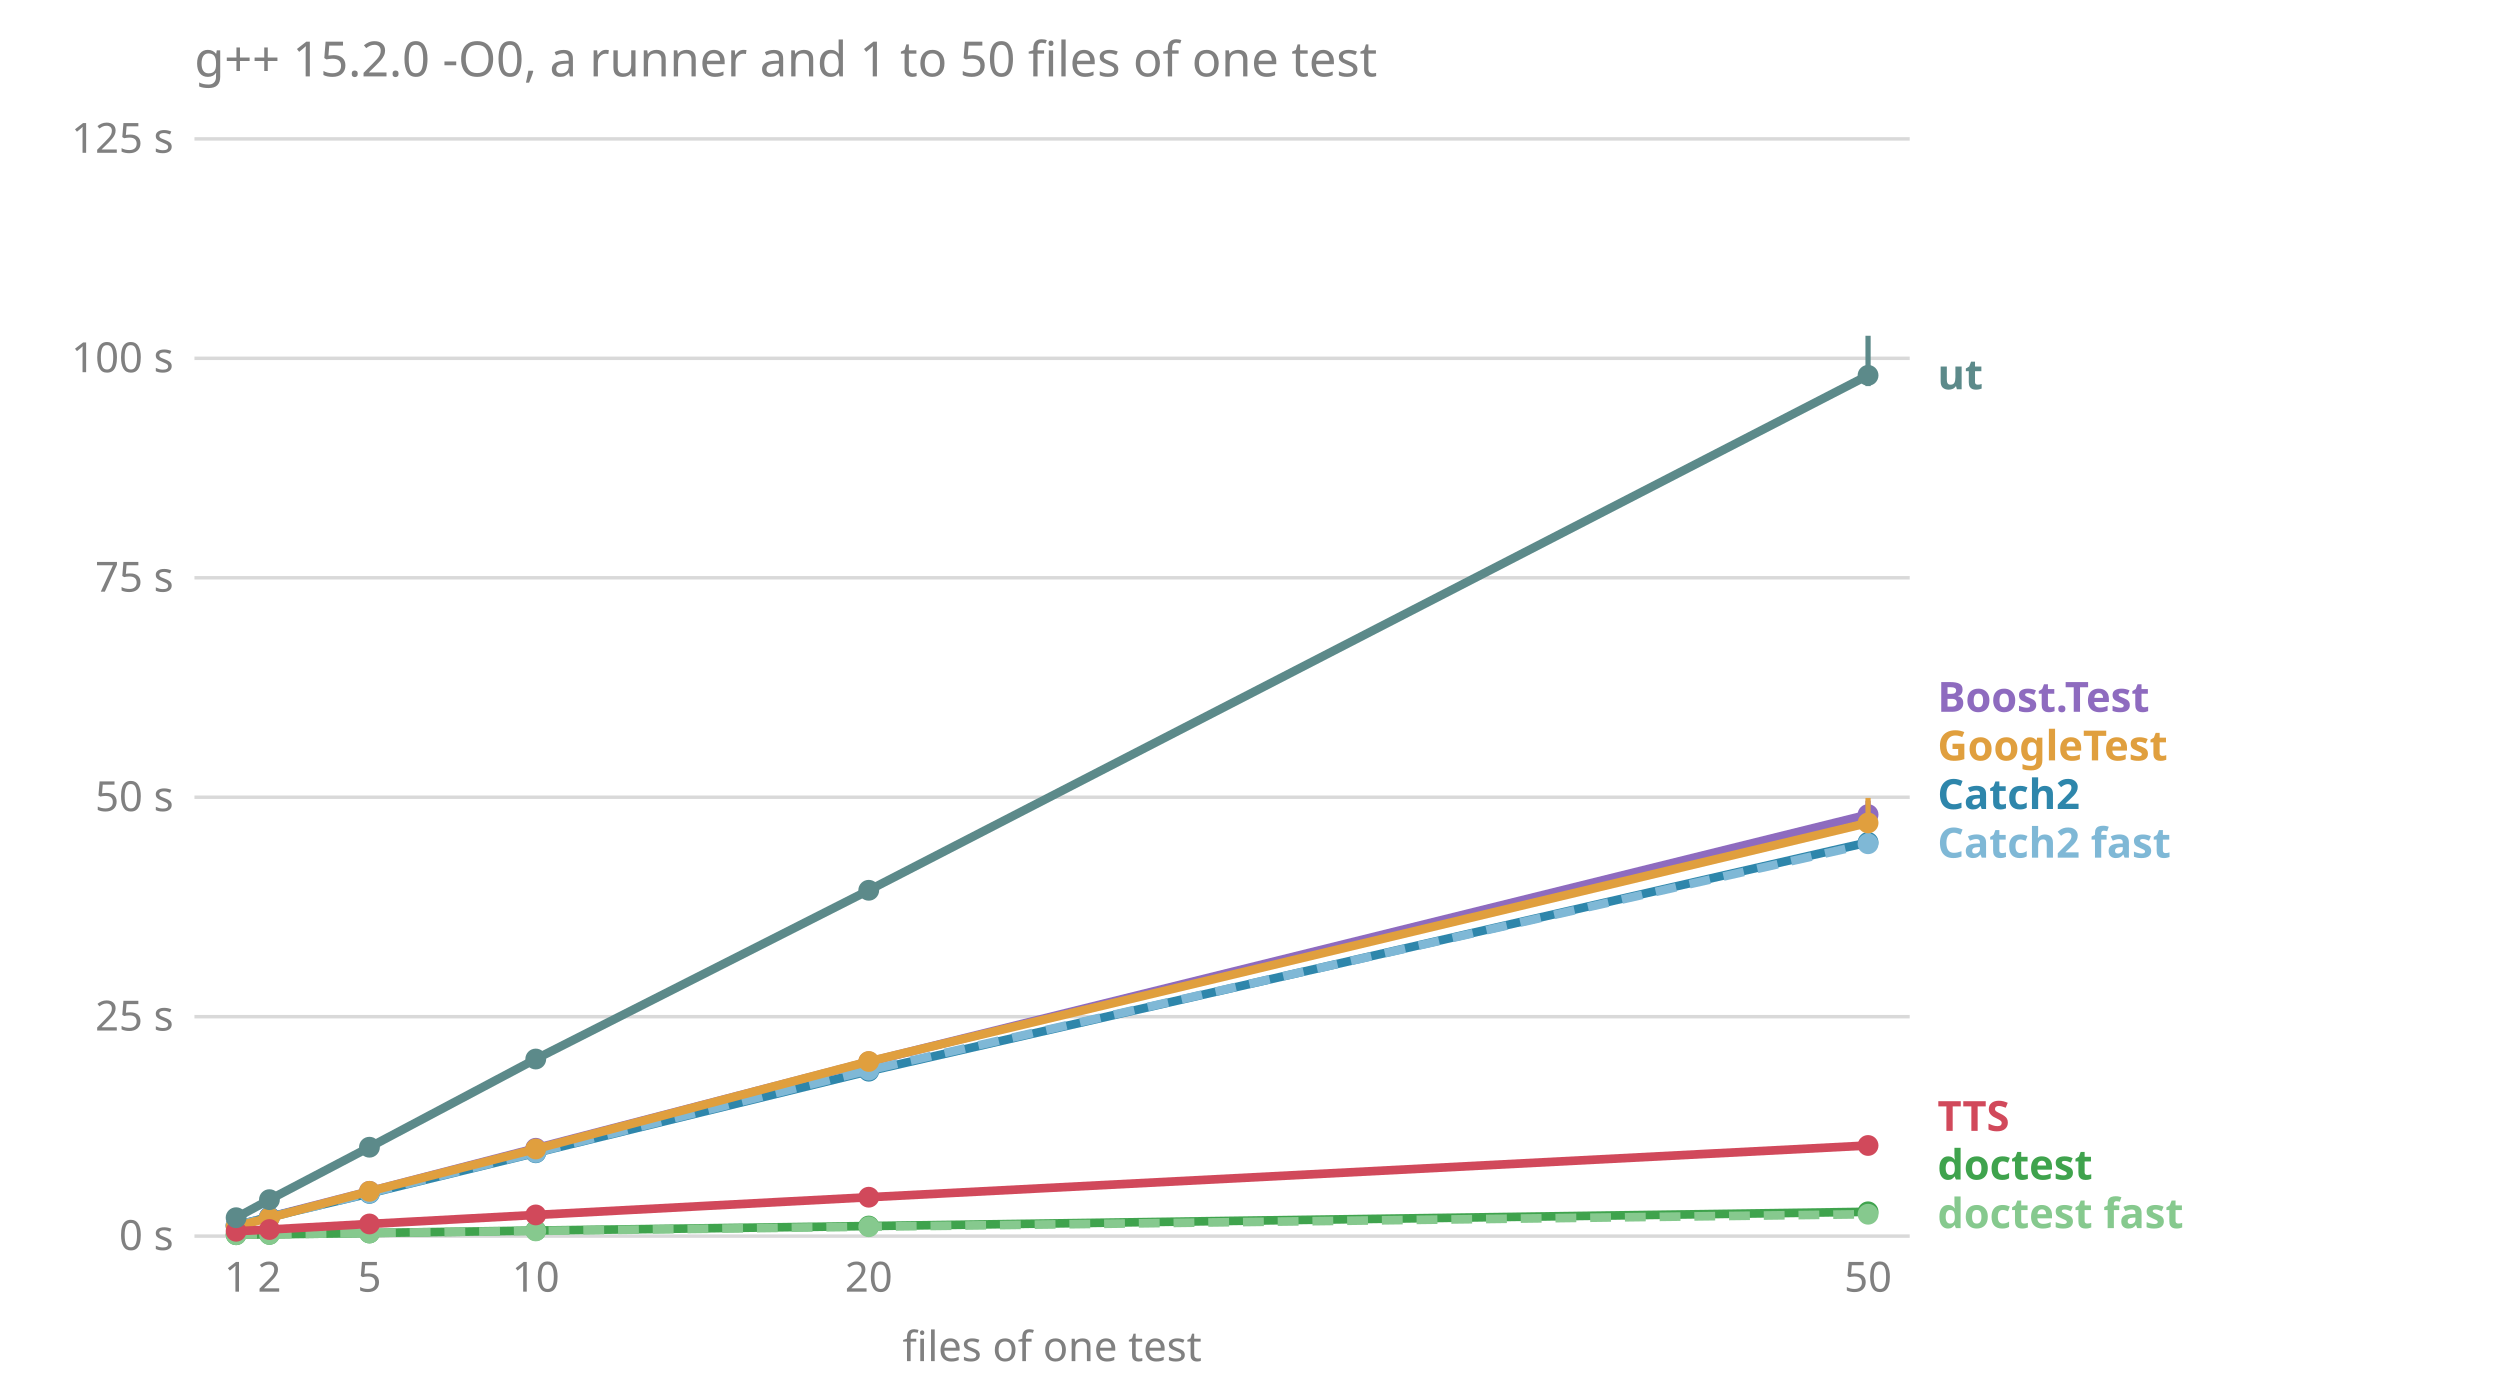
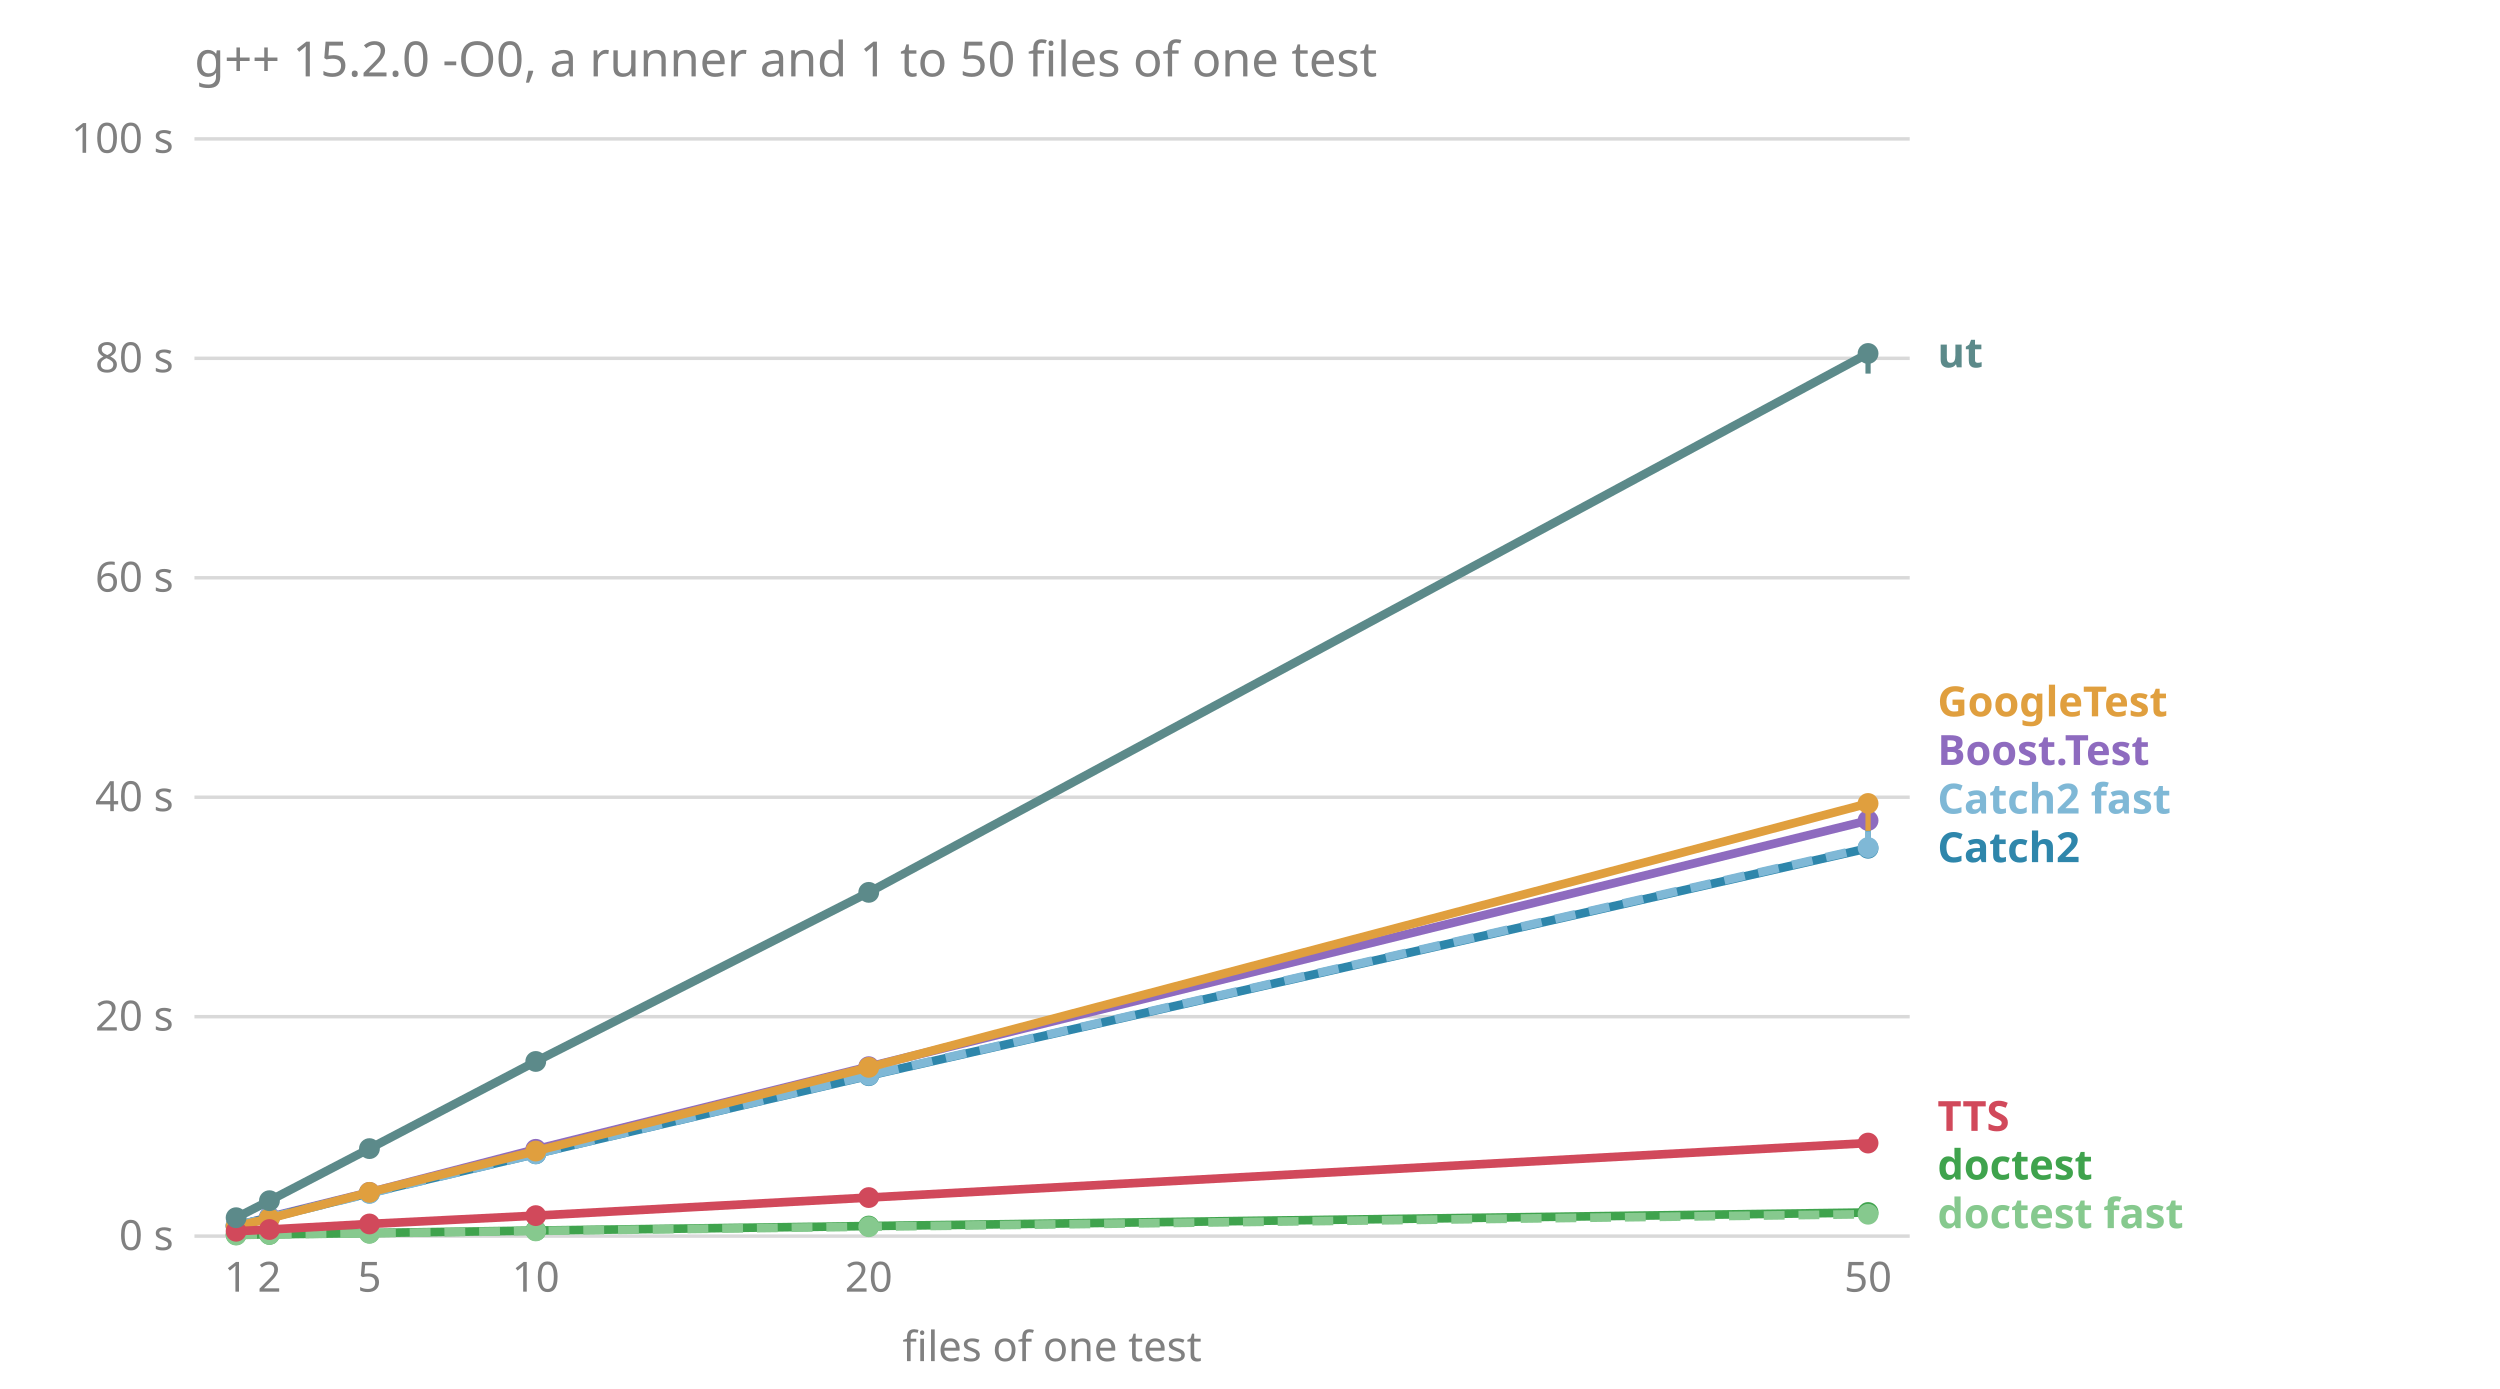
<svg xmlns="http://www.w3.org/2000/svg" viewBox="0 0 720 400" font-family="sans-serif" font-size="12">
  <text x="56.0" y="22.0" fill="#808080" font-size="14">g++ 15.2.0 -O0, a runner and 1 to 50 files of one test</text>
  <line x1="56.0" x2="550.0" y1="356.0" y2="356.0" stroke="#808080" stroke-opacity="0.3" />
  <text x="50.0" y="360.0" fill="#808080" text-anchor="end">0 s</text>
  <line x1="56.0" x2="550.0" y1="292.8" y2="292.8" stroke="#808080" stroke-opacity="0.3" />
-   <text x="50.0" y="296.8" fill="#808080" text-anchor="end">25 s</text>
+   <text x="50.0" y="296.8" fill="#808080" text-anchor="end">20 s</text>
  <line x1="56.0" x2="550.0" y1="229.6" y2="229.6" stroke="#808080" stroke-opacity="0.3" />
-   <text x="50.0" y="233.6" fill="#808080" text-anchor="end">50 s</text>
+   <text x="50.0" y="233.6" fill="#808080" text-anchor="end">40 s</text>
  <line x1="56.0" x2="550.0" y1="166.4" y2="166.4" stroke="#808080" stroke-opacity="0.3" />
-   <text x="50.0" y="170.4" fill="#808080" text-anchor="end">75 s</text>
+   <text x="50.0" y="170.4" fill="#808080" text-anchor="end">60 s</text>
  <line x1="56.0" x2="550.0" y1="103.2" y2="103.2" stroke="#808080" stroke-opacity="0.3" />
-   <text x="50.0" y="107.2" fill="#808080" text-anchor="end">100 s</text>
+   <text x="50.0" y="107.2" fill="#808080" text-anchor="end">80 s</text>
  <line x1="56.0" x2="550.0" y1="40.0" y2="40.0" stroke="#808080" stroke-opacity="0.3" />
-   <text x="50.0" y="44.0" fill="#808080" text-anchor="end">125 s</text>
+   <text x="50.0" y="44.0" fill="#808080" text-anchor="end">100 s</text>
  <text x="68.0" y="372.0" fill="#808080" text-anchor="middle">1</text>
  <text x="77.6" y="372.0" fill="#808080" text-anchor="middle">2</text>
  <text x="106.4" y="372.0" fill="#808080" text-anchor="middle">5</text>
  <text x="154.3" y="372.0" fill="#808080" text-anchor="middle">10</text>
  <text x="250.2" y="372.0" fill="#808080" text-anchor="middle">20</text>
  <text x="538.0" y="372.0" fill="#808080" text-anchor="middle">50</text>
  <text x="303.0" y="392.0" fill="#808080" text-anchor="middle">files of one test</text>
  <text x="558.0" y="353.7" fill="#86c98e" font-weight="bold">doctest fast</text>
  <text x="558.0" y="339.7" fill="#3fa34d" font-weight="bold">doctest</text>
  <text x="558.0" y="325.7" fill="#d1495b" font-weight="bold">TTS</text>
-   <text x="558.0" y="247.0" fill="#7fb8d6" font-weight="bold">Catch2 fast</text>
-   <text x="558.0" y="233.0" fill="#2e86ab" font-weight="bold">Catch2</text>
-   <text x="558.0" y="219.0" fill="#e09f3e" font-weight="bold">GoogleTest</text>
-   <text x="558.0" y="205.0" fill="#8e6bbf" font-weight="bold">Boost.Test</text>
-   <text x="558.0" y="112.1" fill="#5c8a8a" font-weight="bold">ut</text>
-   <polyline points="68.0,353.0 77.6,350.5 106.4,343.1 154.3,330.7 250.2,305.8 538.0,234.6" fill="none" stroke="#8e6bbf" stroke-width="2.5" />
-   <line x1="68.0" x2="68.0" y1="353.0" y2="352.9" stroke="#8e6bbf" stroke-width="1.5" />
-   <circle cx="68.0" cy="353.0" r="3" fill="#8e6bbf" />
-   <line x1="77.6" x2="77.6" y1="350.6" y2="350.2" stroke="#8e6bbf" stroke-width="1.5" />
+   <text x="558.0" y="248.3" fill="#2e86ab" font-weight="bold">Catch2</text>
+   <text x="558.0" y="234.3" fill="#7fb8d6" font-weight="bold">Catch2 fast</text>
+   <text x="558.0" y="220.3" fill="#8e6bbf" font-weight="bold">Boost.Test</text>
+   <text x="558.0" y="206.3" fill="#e09f3e" font-weight="bold">GoogleTest</text>
+   <text x="558.0" y="105.8" fill="#5c8a8a" font-weight="bold">ut</text>
+   <polyline points="68.0,353.1 77.6,350.5 106.4,343.4 154.3,331.0 250.2,307.2 538.0,236.3" fill="none" stroke="#8e6bbf" stroke-width="2.5" />
+   <line x1="68.0" x2="68.0" y1="353.1" y2="353.0" stroke="#8e6bbf" stroke-width="1.5" />
+   <circle cx="68.0" cy="353.1" r="3" fill="#8e6bbf" />
+   <line x1="77.6" x2="77.6" y1="350.8" y2="350.4" stroke="#8e6bbf" stroke-width="1.5" />
  <circle cx="77.6" cy="350.5" r="3" fill="#8e6bbf" />
-   <line x1="106.4" x2="106.4" y1="343.1" y2="343.0" stroke="#8e6bbf" stroke-width="1.5" />
-   <circle cx="106.4" cy="343.1" r="3" fill="#8e6bbf" />
-   <line x1="154.3" x2="154.3" y1="330.7" y2="330.2" stroke="#8e6bbf" stroke-width="1.5" />
-   <circle cx="154.3" cy="330.7" r="3" fill="#8e6bbf" />
-   <line x1="250.2" x2="250.2" y1="306.1" y2="305.7" stroke="#8e6bbf" stroke-width="1.5" />
-   <circle cx="250.2" cy="305.8" r="3" fill="#8e6bbf" />
-   <line x1="538.0" x2="538.0" y1="235.5" y2="230.6" stroke="#8e6bbf" stroke-width="1.5" />
-   <circle cx="538.0" cy="234.6" r="3" fill="#8e6bbf" />
-   <polyline points="68.0,352.9 77.6,350.5 106.4,343.7 154.3,332.0 250.2,308.5 538.0,242.6" fill="none" stroke="#2e86ab" stroke-width="2.5" />
-   <line x1="68.0" x2="68.0" y1="352.9" y2="352.9" stroke="#2e86ab" stroke-width="1.5" />
-   <circle cx="68.0" cy="352.9" r="3" fill="#2e86ab" />
-   <line x1="77.6" x2="77.6" y1="350.6" y2="350.4" stroke="#2e86ab" stroke-width="1.5" />
-   <circle cx="77.6" cy="350.5" r="3" fill="#2e86ab" />
-   <line x1="106.4" x2="106.4" y1="343.8" y2="343.4" stroke="#2e86ab" stroke-width="1.5" />
-   <circle cx="106.4" cy="343.7" r="3" fill="#2e86ab" />
-   <line x1="154.3" x2="154.3" y1="332.3" y2="331.9" stroke="#2e86ab" stroke-width="1.5" />
-   <circle cx="154.3" cy="332.0" r="3" fill="#2e86ab" />
-   <line x1="250.2" x2="250.2" y1="309.1" y2="307.8" stroke="#2e86ab" stroke-width="1.5" />
-   <circle cx="250.2" cy="308.5" r="3" fill="#2e86ab" />
-   <line x1="538.0" x2="538.0" y1="243.0" y2="237.8" stroke="#2e86ab" stroke-width="1.5" />
-   <circle cx="538.0" cy="242.6" r="3" fill="#2e86ab" />
-   <polyline points="68.0,352.9 77.6,350.6 106.4,343.6 154.3,331.9 250.2,308.2 538.0,243.0" fill="none" stroke="#7fb8d6" stroke-width="2.5" stroke-dasharray="6 4" />
-   <line x1="68.0" x2="68.0" y1="352.9" y2="352.8" stroke="#7fb8d6" stroke-width="1.5" />
+   <line x1="106.4" x2="106.4" y1="343.9" y2="343.2" stroke="#8e6bbf" stroke-width="1.5" />
+   <circle cx="106.4" cy="343.4" r="3" fill="#8e6bbf" />
+   <line x1="154.3" x2="154.3" y1="332.2" y2="330.3" stroke="#8e6bbf" stroke-width="1.5" />
+   <circle cx="154.3" cy="331.0" r="3" fill="#8e6bbf" />
+   <line x1="250.2" x2="250.2" y1="308.7" y2="306.3" stroke="#8e6bbf" stroke-width="1.5" />
+   <circle cx="250.2" cy="307.2" r="3" fill="#8e6bbf" />
+   <line x1="538.0" x2="538.0" y1="237.7" y2="232.8" stroke="#8e6bbf" stroke-width="1.5" />
+   <circle cx="538.0" cy="236.3" r="3" fill="#8e6bbf" />
+   <polyline points="68.0,353.0 77.6,350.7 106.4,343.6 154.3,332.3 250.2,309.8 538.0,244.3" fill="none" stroke="#2e86ab" stroke-width="2.5" />
+   <line x1="68.0" x2="68.0" y1="353.1" y2="352.9" stroke="#2e86ab" stroke-width="1.5" />
+   <circle cx="68.0" cy="353.0" r="3" fill="#2e86ab" />
+   <line x1="77.6" x2="77.6" y1="350.9" y2="350.6" stroke="#2e86ab" stroke-width="1.5" />
+   <circle cx="77.6" cy="350.7" r="3" fill="#2e86ab" />
+   <line x1="106.4" x2="106.4" y1="344.5" y2="343.5" stroke="#2e86ab" stroke-width="1.5" />
+   <circle cx="106.4" cy="343.6" r="3" fill="#2e86ab" />
+   <line x1="154.3" x2="154.3" y1="333.5" y2="331.8" stroke="#2e86ab" stroke-width="1.5" />
+   <circle cx="154.3" cy="332.3" r="3" fill="#2e86ab" />
+   <line x1="250.2" x2="250.2" y1="311.8" y2="308.6" stroke="#2e86ab" stroke-width="1.5" />
+   <circle cx="250.2" cy="309.8" r="3" fill="#2e86ab" />
+   <line x1="538.0" x2="538.0" y1="244.5" y2="239.0" stroke="#2e86ab" stroke-width="1.5" />
+   <circle cx="538.0" cy="244.3" r="3" fill="#2e86ab" />
+   <polyline points="68.0,352.9 77.6,350.7 106.4,343.7 154.3,332.3 250.2,309.7 538.0,244.1" fill="none" stroke="#7fb8d6" stroke-width="2.5" stroke-dasharray="6 4" />
+   <line x1="68.0" x2="68.0" y1="353.1" y2="352.9" stroke="#7fb8d6" stroke-width="1.5" />
  <circle cx="68.0" cy="352.9" r="3" fill="#7fb8d6" />
-   <line x1="77.6" x2="77.6" y1="350.6" y2="350.5" stroke="#7fb8d6" stroke-width="1.5" />
-   <circle cx="77.6" cy="350.6" r="3" fill="#7fb8d6" />
-   <line x1="106.4" x2="106.4" y1="343.6" y2="343.3" stroke="#7fb8d6" stroke-width="1.5" />
-   <circle cx="106.4" cy="343.6" r="3" fill="#7fb8d6" />
-   <line x1="154.3" x2="154.3" y1="332.2" y2="331.9" stroke="#7fb8d6" stroke-width="1.5" />
-   <circle cx="154.3" cy="331.9" r="3" fill="#7fb8d6" />
-   <line x1="250.2" x2="250.2" y1="309.0" y2="307.9" stroke="#7fb8d6" stroke-width="1.5" />
-   <circle cx="250.2" cy="308.2" r="3" fill="#7fb8d6" />
-   <line x1="538.0" x2="538.0" y1="243.6" y2="237.2" stroke="#7fb8d6" stroke-width="1.5" />
-   <circle cx="538.0" cy="243.0" r="3" fill="#7fb8d6" />
-   <polyline points="68.0,355.6 77.6,355.5 106.4,355.1 154.3,354.4 250.2,353.1 538.0,349.0" fill="none" stroke="#3fa34d" stroke-width="2.5" />
-   <line x1="68.0" x2="68.0" y1="355.6" y2="355.6" stroke="#3fa34d" stroke-width="1.5" />
+   <line x1="77.6" x2="77.6" y1="350.9" y2="350.6" stroke="#7fb8d6" stroke-width="1.5" />
+   <circle cx="77.6" cy="350.7" r="3" fill="#7fb8d6" />
+   <line x1="106.4" x2="106.4" y1="344.4" y2="343.6" stroke="#7fb8d6" stroke-width="1.5" />
+   <circle cx="106.4" cy="343.7" r="3" fill="#7fb8d6" />
+   <line x1="154.3" x2="154.3" y1="333.6" y2="331.2" stroke="#7fb8d6" stroke-width="1.5" />
+   <circle cx="154.3" cy="332.3" r="3" fill="#7fb8d6" />
+   <line x1="250.2" x2="250.2" y1="311.6" y2="308.1" stroke="#7fb8d6" stroke-width="1.5" />
+   <circle cx="250.2" cy="309.7" r="3" fill="#7fb8d6" />
+   <line x1="538.0" x2="538.0" y1="245.8" y2="239.4" stroke="#7fb8d6" stroke-width="1.5" />
+   <circle cx="538.0" cy="244.1" r="3" fill="#7fb8d6" />
+   <polyline points="68.0,355.6 77.6,355.5 106.4,355.1 154.3,354.4 250.2,353.1 538.0,349.2" fill="none" stroke="#3fa34d" stroke-width="2.5" />
+   <line x1="68.0" x2="68.0" y1="355.7" y2="355.6" stroke="#3fa34d" stroke-width="1.5" />
  <circle cx="68.0" cy="355.6" r="3" fill="#3fa34d" />
-   <line x1="77.6" x2="77.6" y1="355.5" y2="355.5" stroke="#3fa34d" stroke-width="1.5" />
+   <line x1="77.6" x2="77.6" y1="355.5" y2="355.4" stroke="#3fa34d" stroke-width="1.5" />
  <circle cx="77.6" cy="355.5" r="3" fill="#3fa34d" />
  <line x1="106.4" x2="106.4" y1="355.1" y2="355.1" stroke="#3fa34d" stroke-width="1.5" />
  <circle cx="106.4" cy="355.1" r="3" fill="#3fa34d" />
-   <line x1="154.3" x2="154.3" y1="354.4" y2="354.4" stroke="#3fa34d" stroke-width="1.5" />
+   <line x1="154.3" x2="154.3" y1="354.5" y2="354.3" stroke="#3fa34d" stroke-width="1.5" />
  <circle cx="154.3" cy="354.4" r="3" fill="#3fa34d" />
-   <line x1="250.2" x2="250.2" y1="353.1" y2="353.0" stroke="#3fa34d" stroke-width="1.5" />
+   <line x1="250.2" x2="250.2" y1="353.2" y2="353.1" stroke="#3fa34d" stroke-width="1.5" />
  <circle cx="250.2" cy="353.1" r="3" fill="#3fa34d" />
-   <line x1="538.0" x2="538.0" y1="349.1" y2="349.0" stroke="#3fa34d" stroke-width="1.5" />
-   <circle cx="538.0" cy="349.0" r="3" fill="#3fa34d" />
-   <polyline points="68.0,355.6 77.6,355.5 106.4,355.1 154.3,354.5 250.2,353.3 538.0,349.7" fill="none" stroke="#86c98e" stroke-width="2.5" stroke-dasharray="6 4" />
-   <line x1="68.0" x2="68.0" y1="355.6" y2="355.6" stroke="#86c98e" stroke-width="1.5" />
-   <circle cx="68.0" cy="355.6" r="3" fill="#86c98e" />
+   <line x1="538.0" x2="538.0" y1="349.3" y2="349.0" stroke="#3fa34d" stroke-width="1.5" />
+   <circle cx="538.0" cy="349.2" r="3" fill="#3fa34d" />
+   <polyline points="68.0,355.7 77.6,355.5 106.4,355.2 154.3,354.5 250.2,353.3 538.0,349.7" fill="none" stroke="#86c98e" stroke-width="2.5" stroke-dasharray="6 4" />
+   <line x1="68.0" x2="68.0" y1="355.7" y2="355.6" stroke="#86c98e" stroke-width="1.5" />
+   <circle cx="68.0" cy="355.7" r="3" fill="#86c98e" />
  <line x1="77.6" x2="77.6" y1="355.5" y2="355.5" stroke="#86c98e" stroke-width="1.5" />
  <circle cx="77.6" cy="355.5" r="3" fill="#86c98e" />
-   <line x1="106.4" x2="106.4" y1="355.2" y2="355.1" stroke="#86c98e" stroke-width="1.5" />
-   <circle cx="106.4" cy="355.1" r="3" fill="#86c98e" />
-   <line x1="154.3" x2="154.3" y1="354.5" y2="354.5" stroke="#86c98e" stroke-width="1.5" />
+   <line x1="106.4" x2="106.4" y1="355.2" y2="355.2" stroke="#86c98e" stroke-width="1.5" />
+   <circle cx="106.4" cy="355.2" r="3" fill="#86c98e" />
+   <line x1="154.3" x2="154.3" y1="354.6" y2="354.5" stroke="#86c98e" stroke-width="1.5" />
  <circle cx="154.3" cy="354.5" r="3" fill="#86c98e" />
-   <line x1="250.2" x2="250.2" y1="353.3" y2="353.2" stroke="#86c98e" stroke-width="1.5" />
+   <line x1="250.2" x2="250.2" y1="353.4" y2="353.3" stroke="#86c98e" stroke-width="1.5" />
  <circle cx="250.2" cy="353.3" r="3" fill="#86c98e" />
-   <line x1="538.0" x2="538.0" y1="349.7" y2="349.5" stroke="#86c98e" stroke-width="1.5" />
+   <line x1="538.0" x2="538.0" y1="349.9" y2="349.6" stroke="#86c98e" stroke-width="1.5" />
  <circle cx="538.0" cy="349.7" r="3" fill="#86c98e" />
-   <polyline points="68.0,353.2 77.6,350.7 106.4,343.1 154.3,330.9 250.2,305.7 538.0,237.0" fill="none" stroke="#e09f3e" stroke-width="2.5" />
-   <line x1="68.0" x2="68.0" y1="353.2" y2="353.1" stroke="#e09f3e" stroke-width="1.5" />
+   <polyline points="68.0,353.2 77.6,350.9 106.4,343.4 154.3,331.5 250.2,307.4 538.0,231.4" fill="none" stroke="#e09f3e" stroke-width="2.5" />
+   <line x1="68.0" x2="68.0" y1="353.4" y2="353.1" stroke="#e09f3e" stroke-width="1.5" />
  <circle cx="68.0" cy="353.2" r="3" fill="#e09f3e" />
-   <line x1="77.6" x2="77.6" y1="350.8" y2="350.6" stroke="#e09f3e" stroke-width="1.5" />
-   <circle cx="77.6" cy="350.7" r="3" fill="#e09f3e" />
-   <line x1="106.4" x2="106.4" y1="343.4" y2="343.1" stroke="#e09f3e" stroke-width="1.5" />
-   <circle cx="106.4" cy="343.1" r="3" fill="#e09f3e" />
-   <line x1="154.3" x2="154.3" y1="331.0" y2="330.4" stroke="#e09f3e" stroke-width="1.5" />
-   <circle cx="154.3" cy="330.9" r="3" fill="#e09f3e" />
-   <line x1="250.2" x2="250.2" y1="307.4" y2="305.5" stroke="#e09f3e" stroke-width="1.5" />
-   <circle cx="250.2" cy="305.7" r="3" fill="#e09f3e" />
-   <line x1="538.0" x2="538.0" y1="238.1" y2="229.8" stroke="#e09f3e" stroke-width="1.5" />
-   <circle cx="538.0" cy="237.0" r="3" fill="#e09f3e" />
-   <polyline points="68.0,354.6 77.6,354.1 106.4,352.5 154.3,349.9 250.2,344.8 538.0,329.9" fill="none" stroke="#d1495b" stroke-width="2.5" />
-   <line x1="68.0" x2="68.0" y1="354.6" y2="354.5" stroke="#d1495b" stroke-width="1.5" />
+   <line x1="77.6" x2="77.6" y1="351.0" y2="350.7" stroke="#e09f3e" stroke-width="1.5" />
+   <circle cx="77.6" cy="350.9" r="3" fill="#e09f3e" />
+   <line x1="106.4" x2="106.4" y1="344.1" y2="342.9" stroke="#e09f3e" stroke-width="1.5" />
+   <circle cx="106.4" cy="343.4" r="3" fill="#e09f3e" />
+   <line x1="154.3" x2="154.3" y1="332.1" y2="330.9" stroke="#e09f3e" stroke-width="1.5" />
+   <circle cx="154.3" cy="331.5" r="3" fill="#e09f3e" />
+   <line x1="250.2" x2="250.2" y1="309.5" y2="305.8" stroke="#e09f3e" stroke-width="1.5" />
+   <circle cx="250.2" cy="307.4" r="3" fill="#e09f3e" />
+   <line x1="538.0" x2="538.0" y1="239.3" y2="231.1" stroke="#e09f3e" stroke-width="1.5" />
+   <circle cx="538.0" cy="231.4" r="3" fill="#e09f3e" />
+   <polyline points="68.0,354.6 77.6,354.1 106.4,352.5 154.3,350.1 250.2,344.9 538.0,329.2" fill="none" stroke="#d1495b" stroke-width="2.5" />
+   <line x1="68.0" x2="68.0" y1="354.6" y2="354.6" stroke="#d1495b" stroke-width="1.5" />
  <circle cx="68.0" cy="354.6" r="3" fill="#d1495b" />
-   <line x1="77.6" x2="77.6" y1="354.1" y2="354.0" stroke="#d1495b" stroke-width="1.5" />
+   <line x1="77.6" x2="77.6" y1="354.2" y2="354.1" stroke="#d1495b" stroke-width="1.5" />
  <circle cx="77.6" cy="354.1" r="3" fill="#d1495b" />
-   <line x1="106.4" x2="106.4" y1="352.5" y2="352.5" stroke="#d1495b" stroke-width="1.5" />
+   <line x1="106.4" x2="106.4" y1="352.7" y2="352.5" stroke="#d1495b" stroke-width="1.5" />
  <circle cx="106.4" cy="352.5" r="3" fill="#d1495b" />
-   <line x1="154.3" x2="154.3" y1="350.0" y2="349.9" stroke="#d1495b" stroke-width="1.5" />
-   <circle cx="154.3" cy="349.9" r="3" fill="#d1495b" />
-   <line x1="250.2" x2="250.2" y1="345.0" y2="344.6" stroke="#d1495b" stroke-width="1.5" />
-   <circle cx="250.2" cy="344.8" r="3" fill="#d1495b" />
-   <line x1="538.0" x2="538.0" y1="330.1" y2="329.0" stroke="#d1495b" stroke-width="1.5" />
-   <circle cx="538.0" cy="329.9" r="3" fill="#d1495b" />
-   <polyline points="68.0,350.7 77.6,345.5 106.4,330.4 154.3,305.0 250.2,256.4 538.0,108.1" fill="none" stroke="#5c8a8a" stroke-width="2.5" />
-   <line x1="68.0" x2="68.0" y1="350.9" y2="350.6" stroke="#5c8a8a" stroke-width="1.5" />
+   <line x1="154.3" x2="154.3" y1="350.2" y2="349.9" stroke="#d1495b" stroke-width="1.5" />
+   <circle cx="154.3" cy="350.1" r="3" fill="#d1495b" />
+   <line x1="250.2" x2="250.2" y1="345.3" y2="344.6" stroke="#d1495b" stroke-width="1.5" />
+   <circle cx="250.2" cy="344.9" r="3" fill="#d1495b" />
+   <line x1="538.0" x2="538.0" y1="330.4" y2="329.1" stroke="#d1495b" stroke-width="1.5" />
+   <circle cx="538.0" cy="329.2" r="3" fill="#d1495b" />
+   <polyline points="68.0,350.7 77.6,345.8 106.4,330.8 154.3,305.7 250.2,257.0 538.0,101.8" fill="none" stroke="#5c8a8a" stroke-width="2.5" />
+   <line x1="68.0" x2="68.0" y1="351.1" y2="350.7" stroke="#5c8a8a" stroke-width="1.5" />
  <circle cx="68.0" cy="350.7" r="3" fill="#5c8a8a" />
-   <line x1="77.6" x2="77.6" y1="345.6" y2="345.5" stroke="#5c8a8a" stroke-width="1.5" />
-   <circle cx="77.6" cy="345.5" r="3" fill="#5c8a8a" />
-   <line x1="106.4" x2="106.4" y1="330.6" y2="329.9" stroke="#5c8a8a" stroke-width="1.5" />
-   <circle cx="106.4" cy="330.4" r="3" fill="#5c8a8a" />
-   <line x1="154.3" x2="154.3" y1="305.4" y2="304.5" stroke="#5c8a8a" stroke-width="1.5" />
-   <circle cx="154.3" cy="305.0" r="3" fill="#5c8a8a" />
-   <line x1="250.2" x2="250.2" y1="257.8" y2="253.9" stroke="#5c8a8a" stroke-width="1.5" />
-   <circle cx="250.2" cy="256.4" r="3" fill="#5c8a8a" />
-   <line x1="538.0" x2="538.0" y1="111.2" y2="96.7" stroke="#5c8a8a" stroke-width="1.5" />
-   <circle cx="538.0" cy="108.1" r="3" fill="#5c8a8a" />
+   <line x1="77.6" x2="77.6" y1="346.3" y2="345.7" stroke="#5c8a8a" stroke-width="1.5" />
+   <circle cx="77.6" cy="345.8" r="3" fill="#5c8a8a" />
+   <line x1="106.4" x2="106.4" y1="332.0" y2="329.9" stroke="#5c8a8a" stroke-width="1.5" />
+   <circle cx="106.4" cy="330.8" r="3" fill="#5c8a8a" />
+   <line x1="154.3" x2="154.3" y1="307.8" y2="305.5" stroke="#5c8a8a" stroke-width="1.5" />
+   <circle cx="154.3" cy="305.7" r="3" fill="#5c8a8a" />
+   <line x1="250.2" x2="250.2" y1="259.2" y2="255.6" stroke="#5c8a8a" stroke-width="1.5" />
+   <circle cx="250.2" cy="257.0" r="3" fill="#5c8a8a" />
+   <line x1="538.0" x2="538.0" y1="107.6" y2="100.1" stroke="#5c8a8a" stroke-width="1.5" />
+   <circle cx="538.0" cy="101.8" r="3" fill="#5c8a8a" />
</svg>
